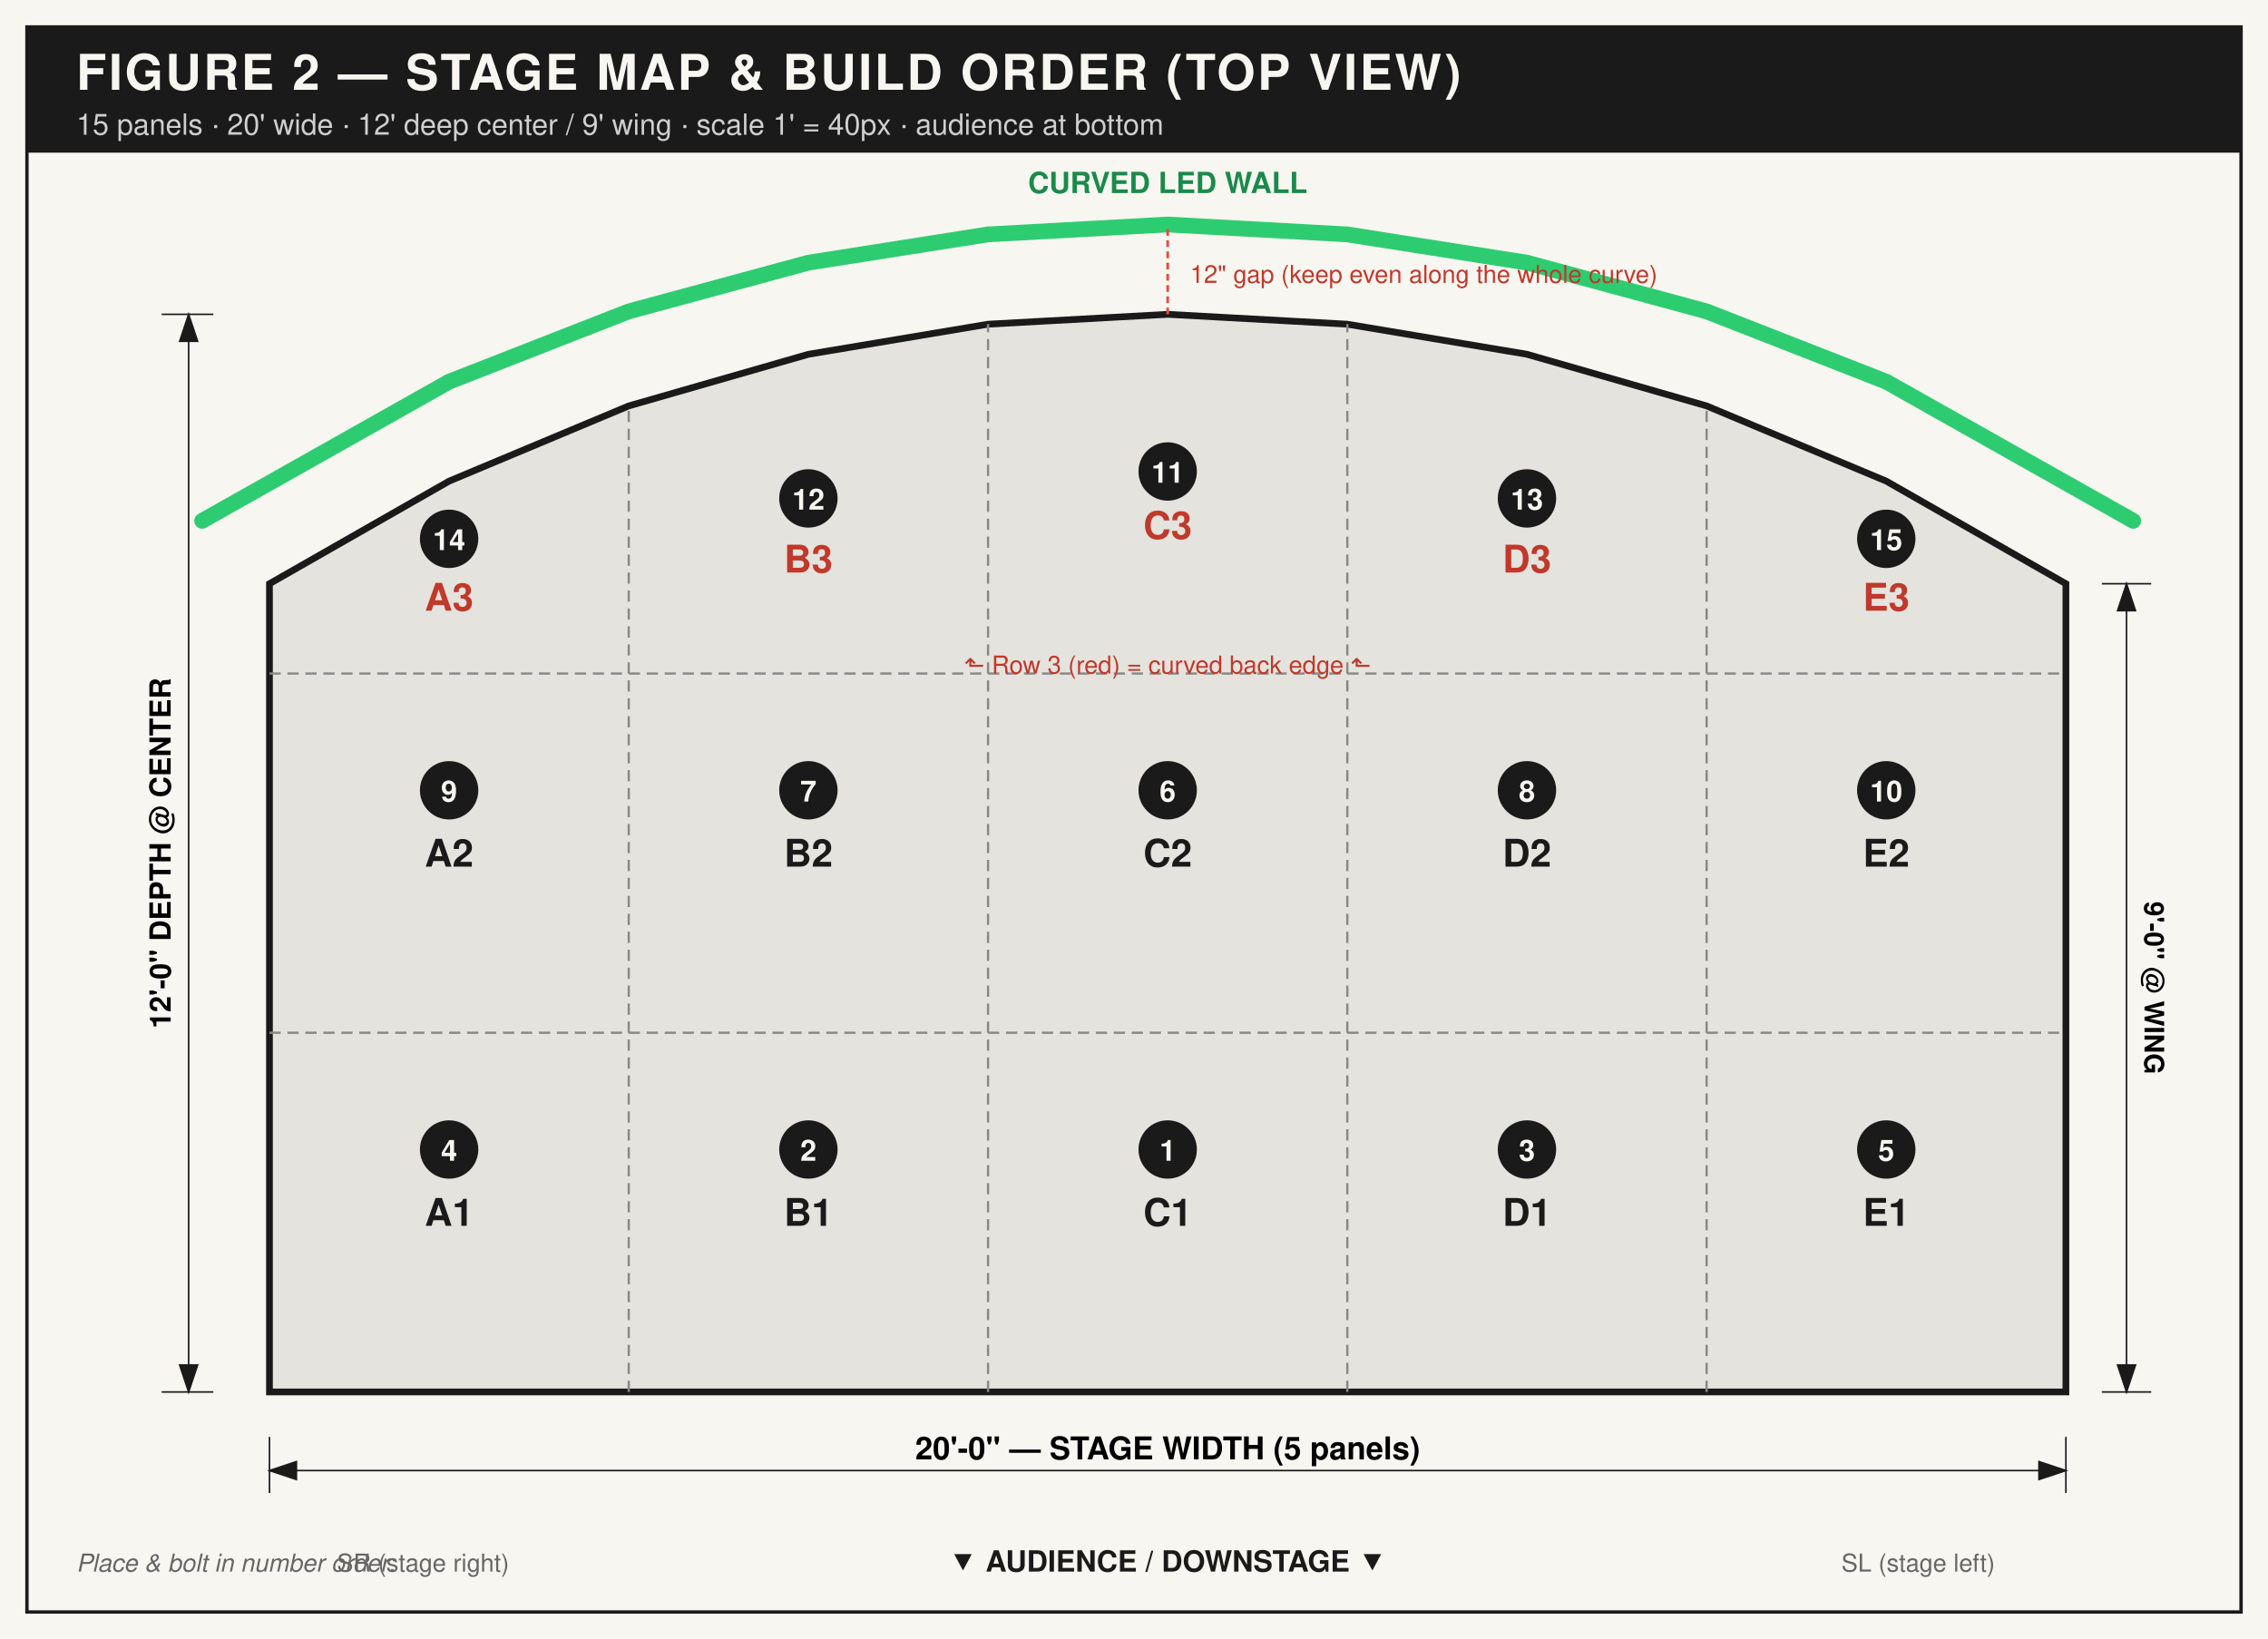
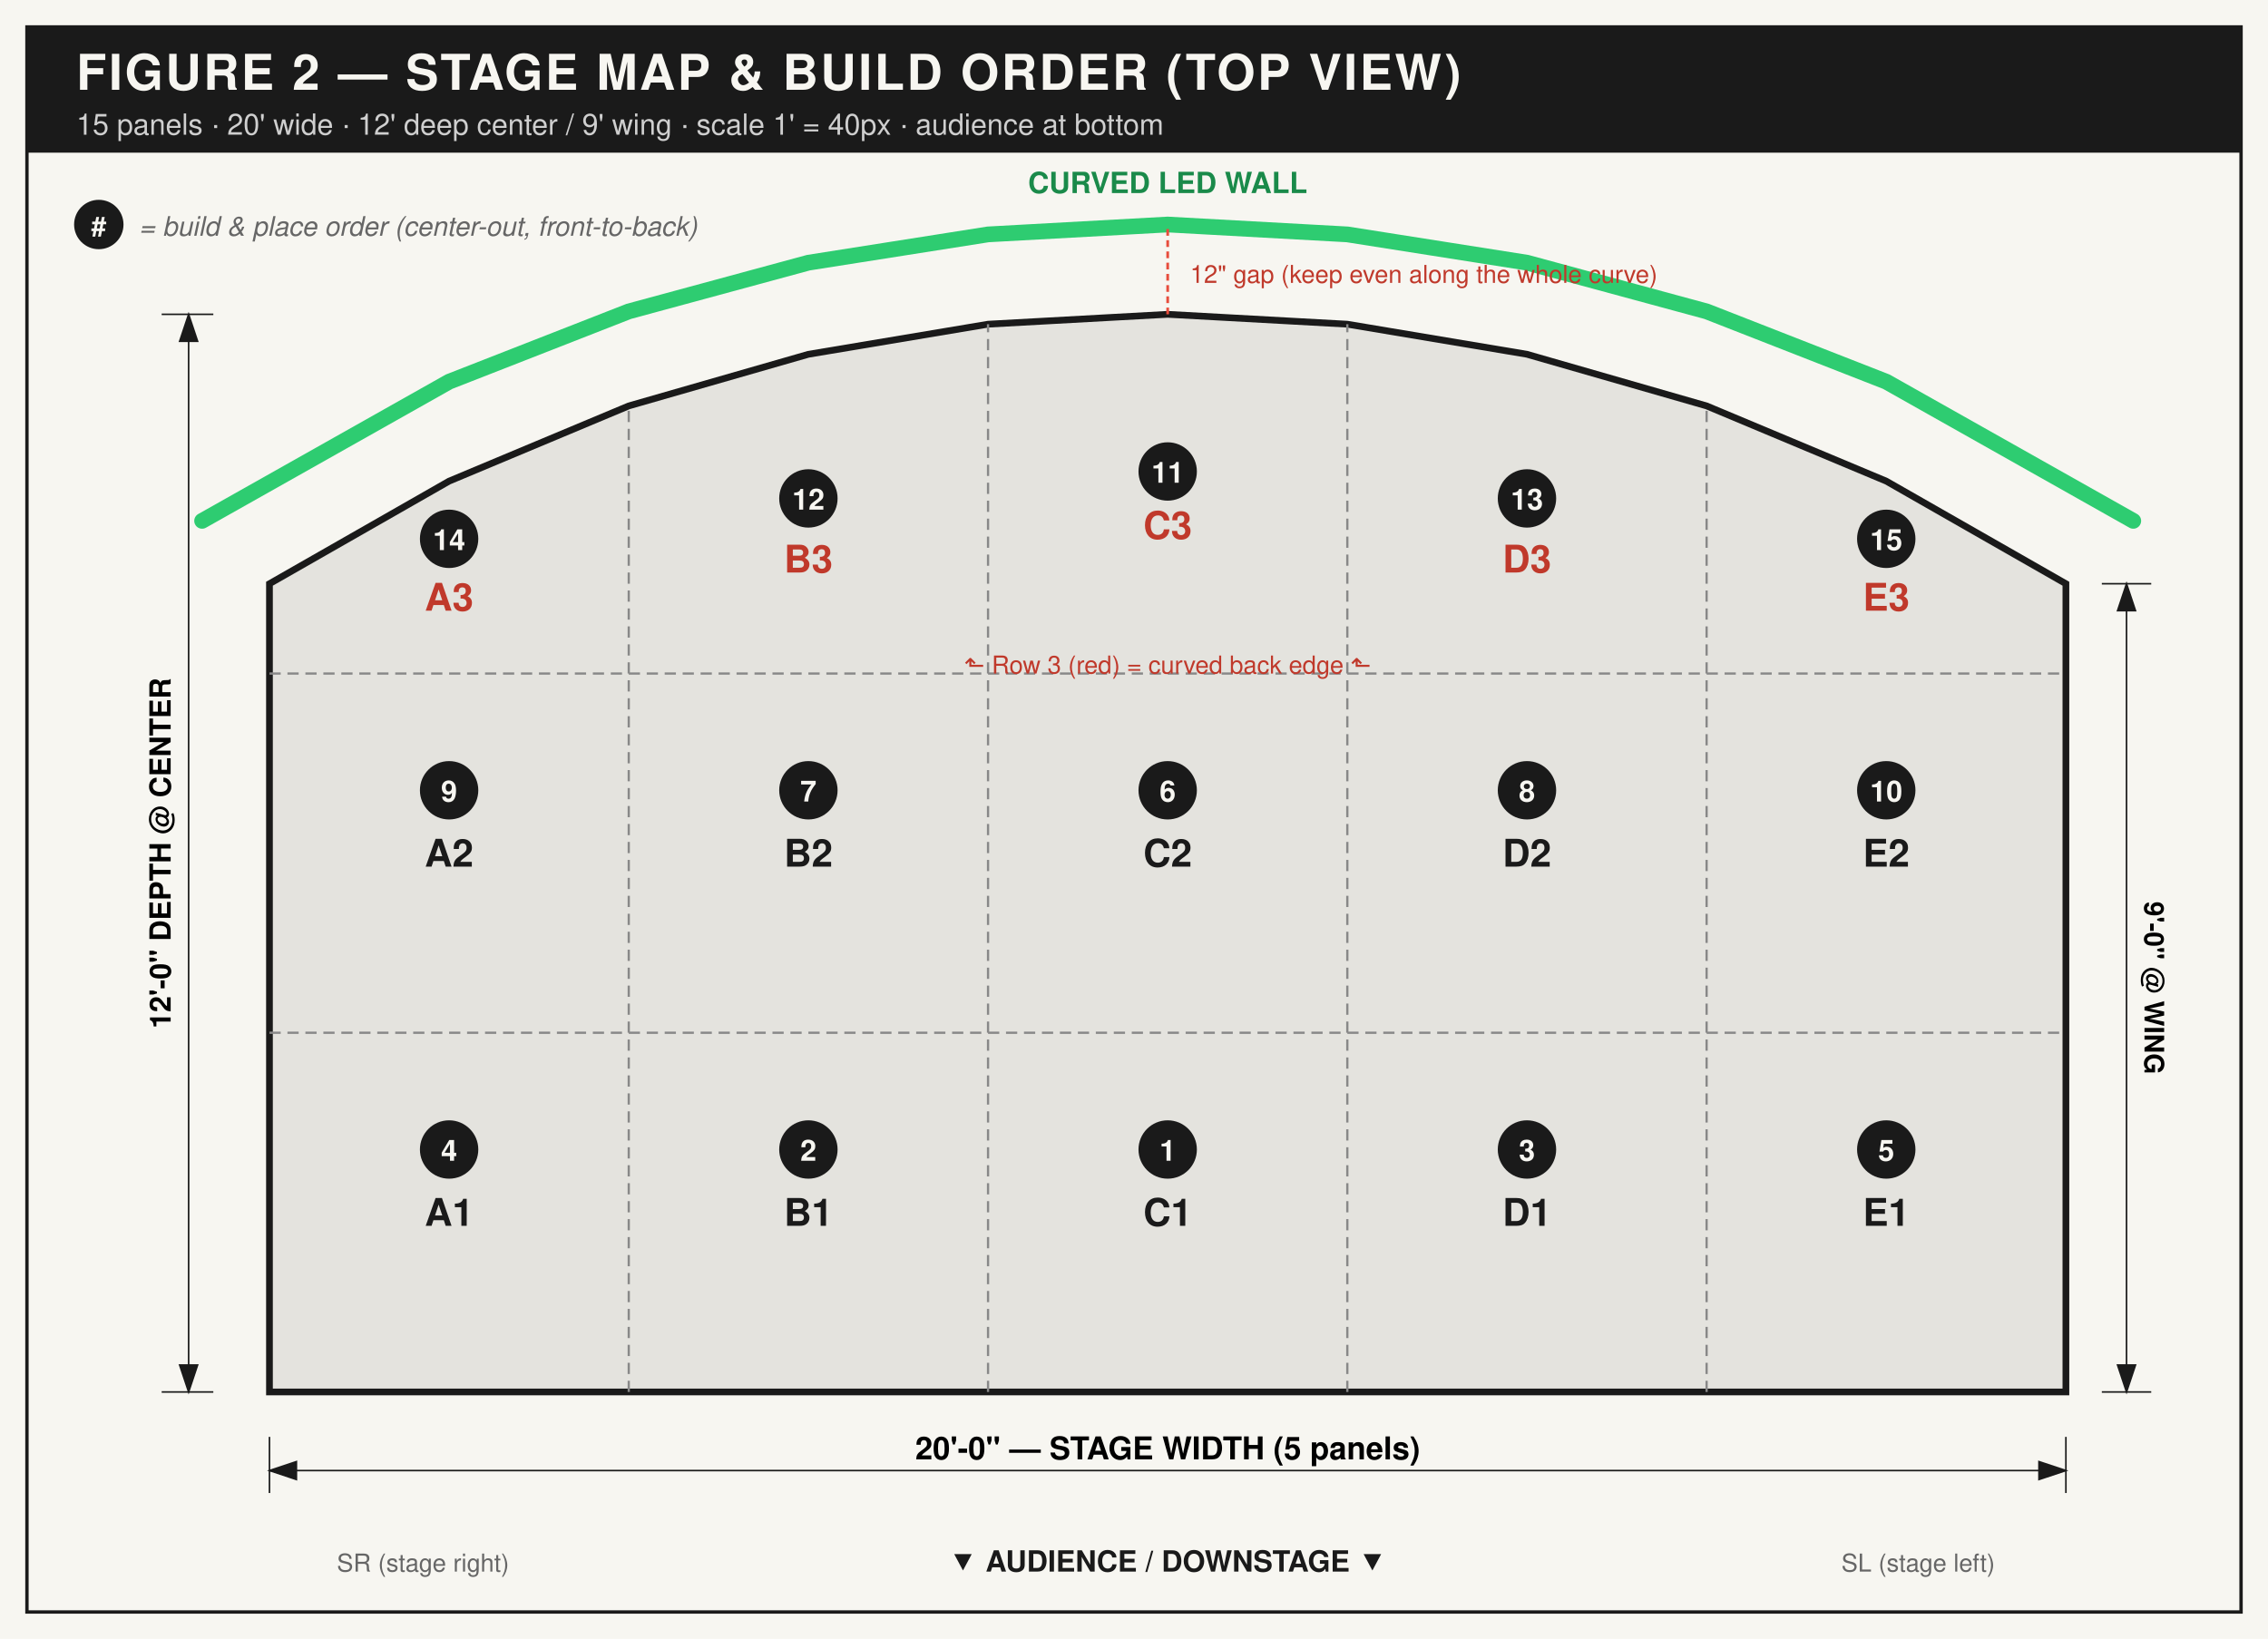
<svg xmlns="http://www.w3.org/2000/svg" viewBox="0 0 1010 730" font-family="Helvetica, Arial, sans-serif">
  <rect x="0" y="0" width="1010" height="730" fill="#f7f6f1" />
  <rect x="12" y="12" width="986" height="706" fill="none" stroke="#1a1a1a" stroke-width="1.5" />
  <rect x="12" y="12" width="986" height="56" fill="#1a1a1a" />
  <text x="34" y="40" fill="#f7f6f1" font-size="22" font-weight="700" letter-spacing="1">FIGURE 2 — STAGE MAP &amp; BUILD ORDER (TOP VIEW)</text>
  <text x="34" y="60" fill="#cfcfcf" font-size="13">15 panels · 20' wide · 12' deep center / 9' wing · scale 1' = 40px · audience at bottom</text>
  <polyline points="90,232 200,170 280,138.7 360,117 440,104.4 520,100 600,104.4 680,117 760,138.7 840,170 950,232" fill="none" stroke="#2ecc71" stroke-width="7" stroke-linecap="round" />
  <text x="520" y="86" font-size="13" font-weight="700" fill="#1a8a4a" text-anchor="middle">CURVED LED WALL</text>
  <path d="M 120 620 L 120 260            L 120 260            L 200 214.3 L 280 180.8 L 360 157.8 L 440 144.4 L 520 140 L 600 144.4 L 680 157.8 L 760 180.8 L 840 214.3 L 920 260            L 920 620 Z" fill="#3a3a3a" fill-opacity="0.10" stroke="#1a1a1a" stroke-width="3" />
  <line x1="520" y1="140" x2="520" y2="100" stroke="#e74c3c" stroke-width="1.2" stroke-dasharray="3,2" />
  <text x="530" y="126" font-size="11" fill="#c0392b">12" gap (keep even along the whole curve)</text>
  <g stroke="#888" stroke-width="1" stroke-dasharray="5,3">
    <line x1="280" y1="620" x2="280" y2="180.8" />
    <line x1="440" y1="620" x2="440" y2="144.4" />
    <line x1="600" y1="620" x2="600" y2="144.4" />
    <line x1="760" y1="620" x2="760" y2="180.8" />
  </g>
  <g stroke="#888" stroke-width="1" stroke-dasharray="5,3">
    <line x1="120" y1="460" x2="920" y2="460" />
    <line x1="120" y1="300" x2="920" y2="300" />
  </g>
  <g font-size="17" font-weight="700" fill="#1a1a1a" text-anchor="middle">
    <text x="200" y="546">A1</text>
    <text x="360" y="546">B1</text>
    <text x="520" y="546">C1</text>
    <text x="680" y="546">D1</text>
    <text x="840" y="546">E1</text>
    <text x="200" y="386">A2</text>
    <text x="360" y="386">B2</text>
    <text x="520" y="386">C2</text>
    <text x="680" y="386">D2</text>
    <text x="840" y="386">E2</text>
    <text x="200" y="272" fill="#c0392b">A3</text>
    <text x="360" y="255" fill="#c0392b">B3</text>
    <text x="520" y="240" fill="#c0392b">C3</text>
    <text x="680" y="255" fill="#c0392b">D3</text>
    <text x="840" y="272" fill="#c0392b">E3</text>
  </g>
  <g>
    <g fill="#1a1a1a">
      <circle cx="520" cy="512" r="13" />
      <circle cx="360" cy="512" r="13" />
      <circle cx="680" cy="512" r="13" />
      <circle cx="200" cy="512" r="13" />
      <circle cx="840" cy="512" r="13" />
      <circle cx="520" cy="352" r="13" />
      <circle cx="360" cy="352" r="13" />
      <circle cx="680" cy="352" r="13" />
      <circle cx="200" cy="352" r="13" />
      <circle cx="840" cy="352" r="13" />
      <circle cx="520" cy="210" r="13" />
      <circle cx="360" cy="222" r="13" />
      <circle cx="680" cy="222" r="13" />
      <circle cx="200" cy="240" r="13" />
      <circle cx="840" cy="240" r="13" />
    </g>
    <g fill="#f7f6f1" font-size="13" font-weight="700" text-anchor="middle">
      <text x="520" y="517">1</text>
      <text x="360" y="517">2</text>
      <text x="680" y="517">3</text>
      <text x="200" y="517">4</text>
      <text x="840" y="517">5</text>
      <text x="520" y="357">6</text>
      <text x="360" y="357">7</text>
      <text x="680" y="357">8</text>
      <text x="200" y="357">9</text>
      <text x="840" y="357">10</text>
      <text x="520" y="215">11</text>
      <text x="360" y="227">12</text>
      <text x="680" y="227">13</text>
      <text x="200" y="245">14</text>
      <text x="840" y="245">15</text>
    </g>
  </g>
  <text x="520" y="300" font-size="11" fill="#c0392b" text-anchor="middle">⬑ Row 3 (red) = curved back edge ⬑</text>
  <g stroke="#1a1a1a" stroke-width="0.7" fill="none">
    <line x1="120" y1="640" x2="120" y2="665" />
    <line x1="920" y1="640" x2="920" y2="665" />
    <line x1="120" y1="655" x2="920" y2="655" />
    <polygon points="120,655 132,651 132,659" fill="#1a1a1a" />
    <polygon points="920,655 908,651 908,659" fill="#1a1a1a" />
  </g>
  <text x="520" y="650" font-size="14" font-weight="700" text-anchor="middle">20'-0" — STAGE WIDTH (5 panels)</text>
  <g stroke="#1a1a1a" stroke-width="0.7" fill="none">
    <line x1="95" y1="140" x2="72" y2="140" />
    <line x1="95" y1="620" x2="72" y2="620" />
    <line x1="84" y1="140" x2="84" y2="620" />
    <polygon points="84,140 80,152 88,152" fill="#1a1a1a" />
    <polygon points="84,620 80,608 88,608" fill="#1a1a1a" />
  </g>
  <text x="76" y="380" font-size="13" font-weight="700" text-anchor="middle" transform="rotate(-90,76,380)">12'-0" DEPTH @ CENTER</text>
  <g stroke="#1a1a1a" stroke-width="0.7" fill="none">
    <line x1="936" y1="260" x2="958" y2="260" />
    <line x1="936" y1="620" x2="958" y2="620" />
    <line x1="947" y1="260" x2="947" y2="620" />
    <polygon points="947,260 943,272 951,272" fill="#1a1a1a" />
    <polygon points="947,620 943,608 951,608" fill="#1a1a1a" />
  </g>
  <text x="955" y="440" font-size="12" font-weight="700" text-anchor="middle" transform="rotate(90,955,440)">9'-0" @ WING</text>
  <text x="520" y="700" font-size="13" font-weight="700" text-anchor="middle" fill="#1a1a1a">▼ AUDIENCE / DOWNSTAGE ▼</text>
  <text x="150" y="700" font-size="11" fill="#666">SR (stage right)</text>
  <text x="820" y="700" font-size="11" fill="#666">SL (stage left)</text>
-   <text x="34" y="700" font-size="11" fill="#666" font-style="italic">Place &amp; bolt in number order:</text>
+   <circle cx="44" cy="100" r="11" fill="#1a1a1a" />
+   <text x="44" y="105" font-size="12" font-weight="700" fill="#f7f6f1" text-anchor="middle">#</text>
+   <text x="62" y="105" font-size="12" fill="#666" font-style="italic">= build &amp; place order (center-out, front-to-back)</text>
</svg>
